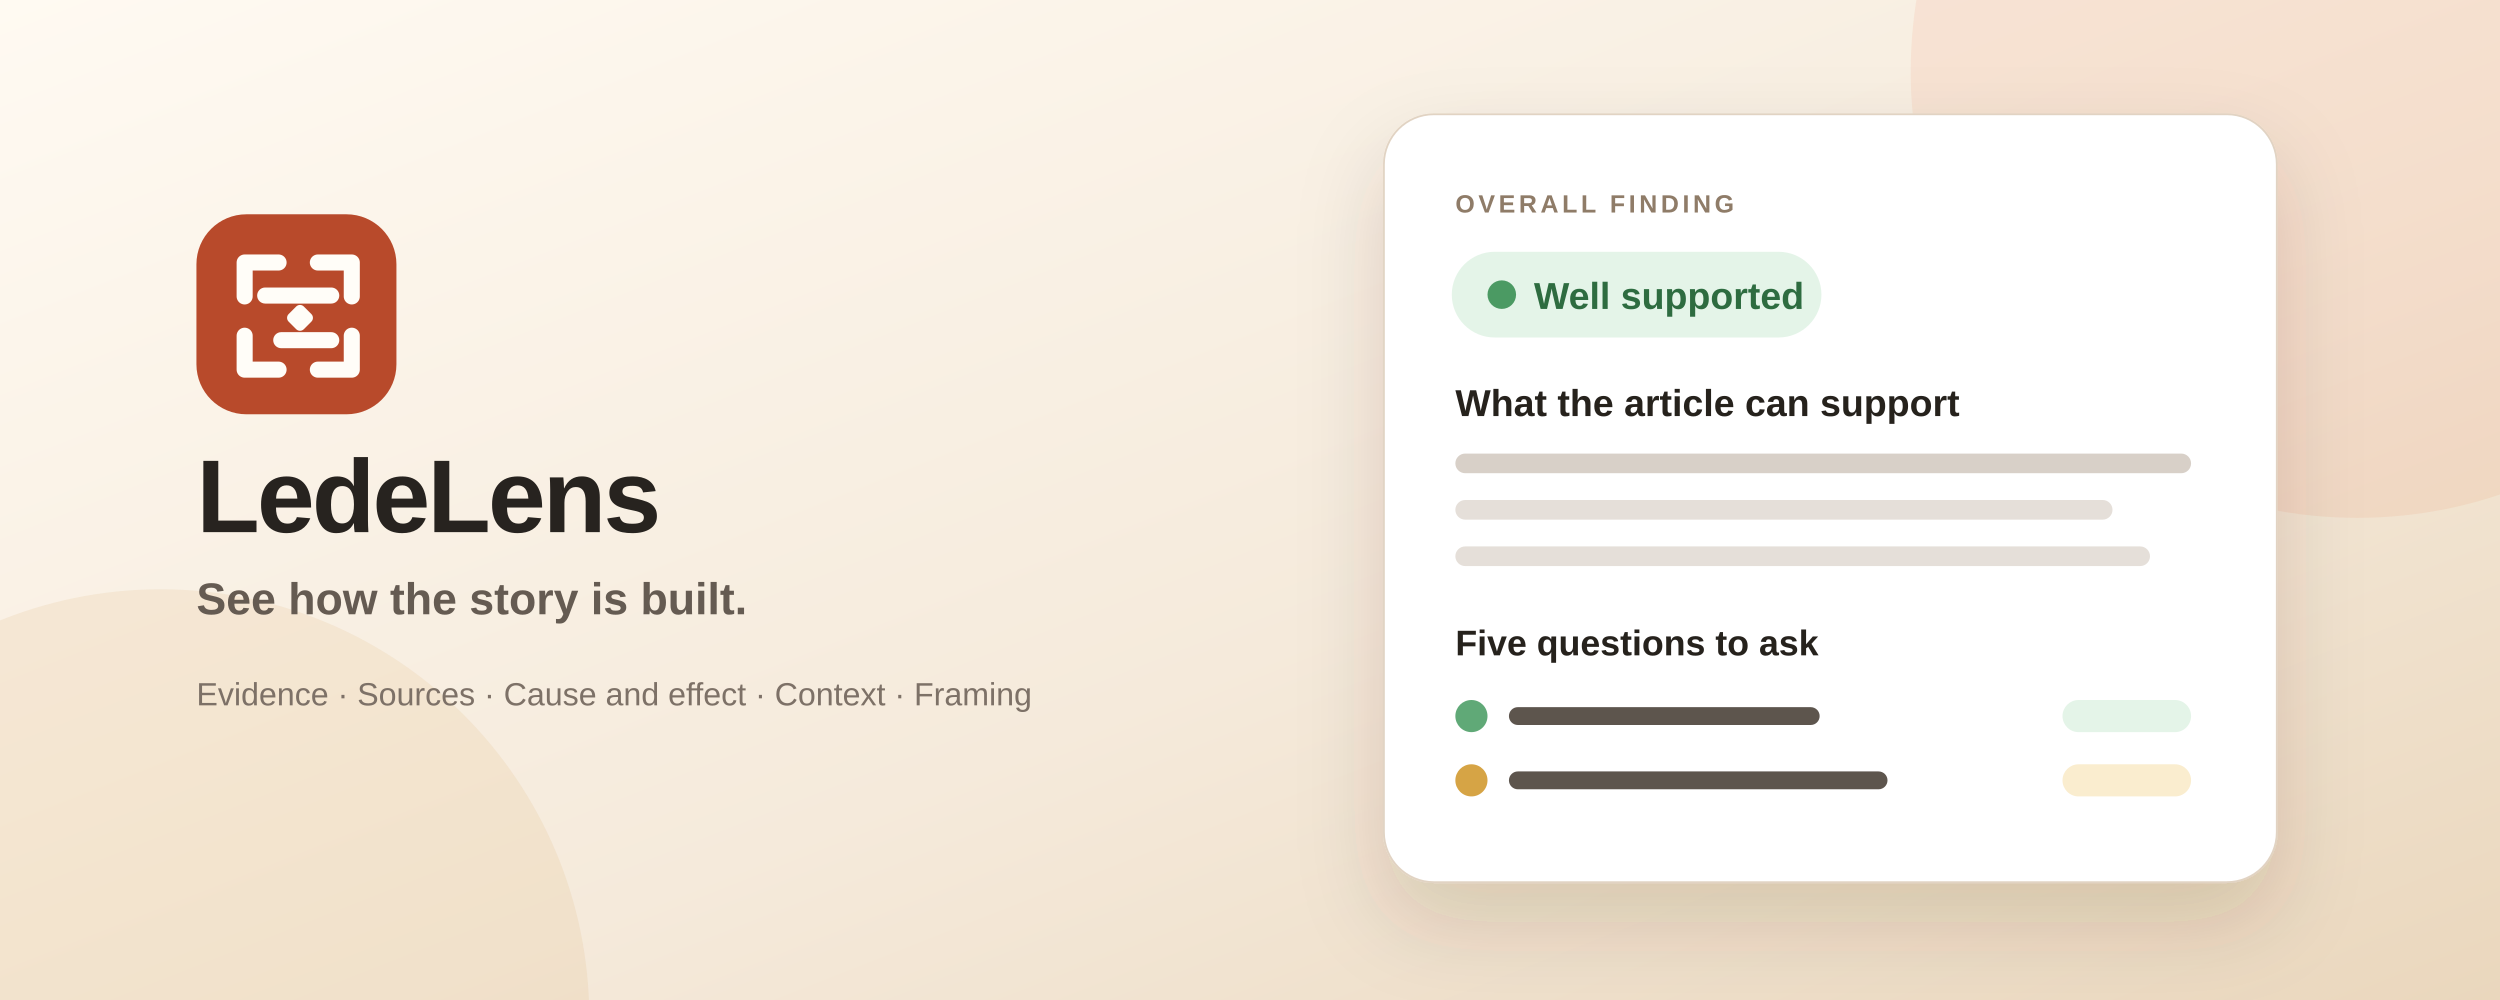
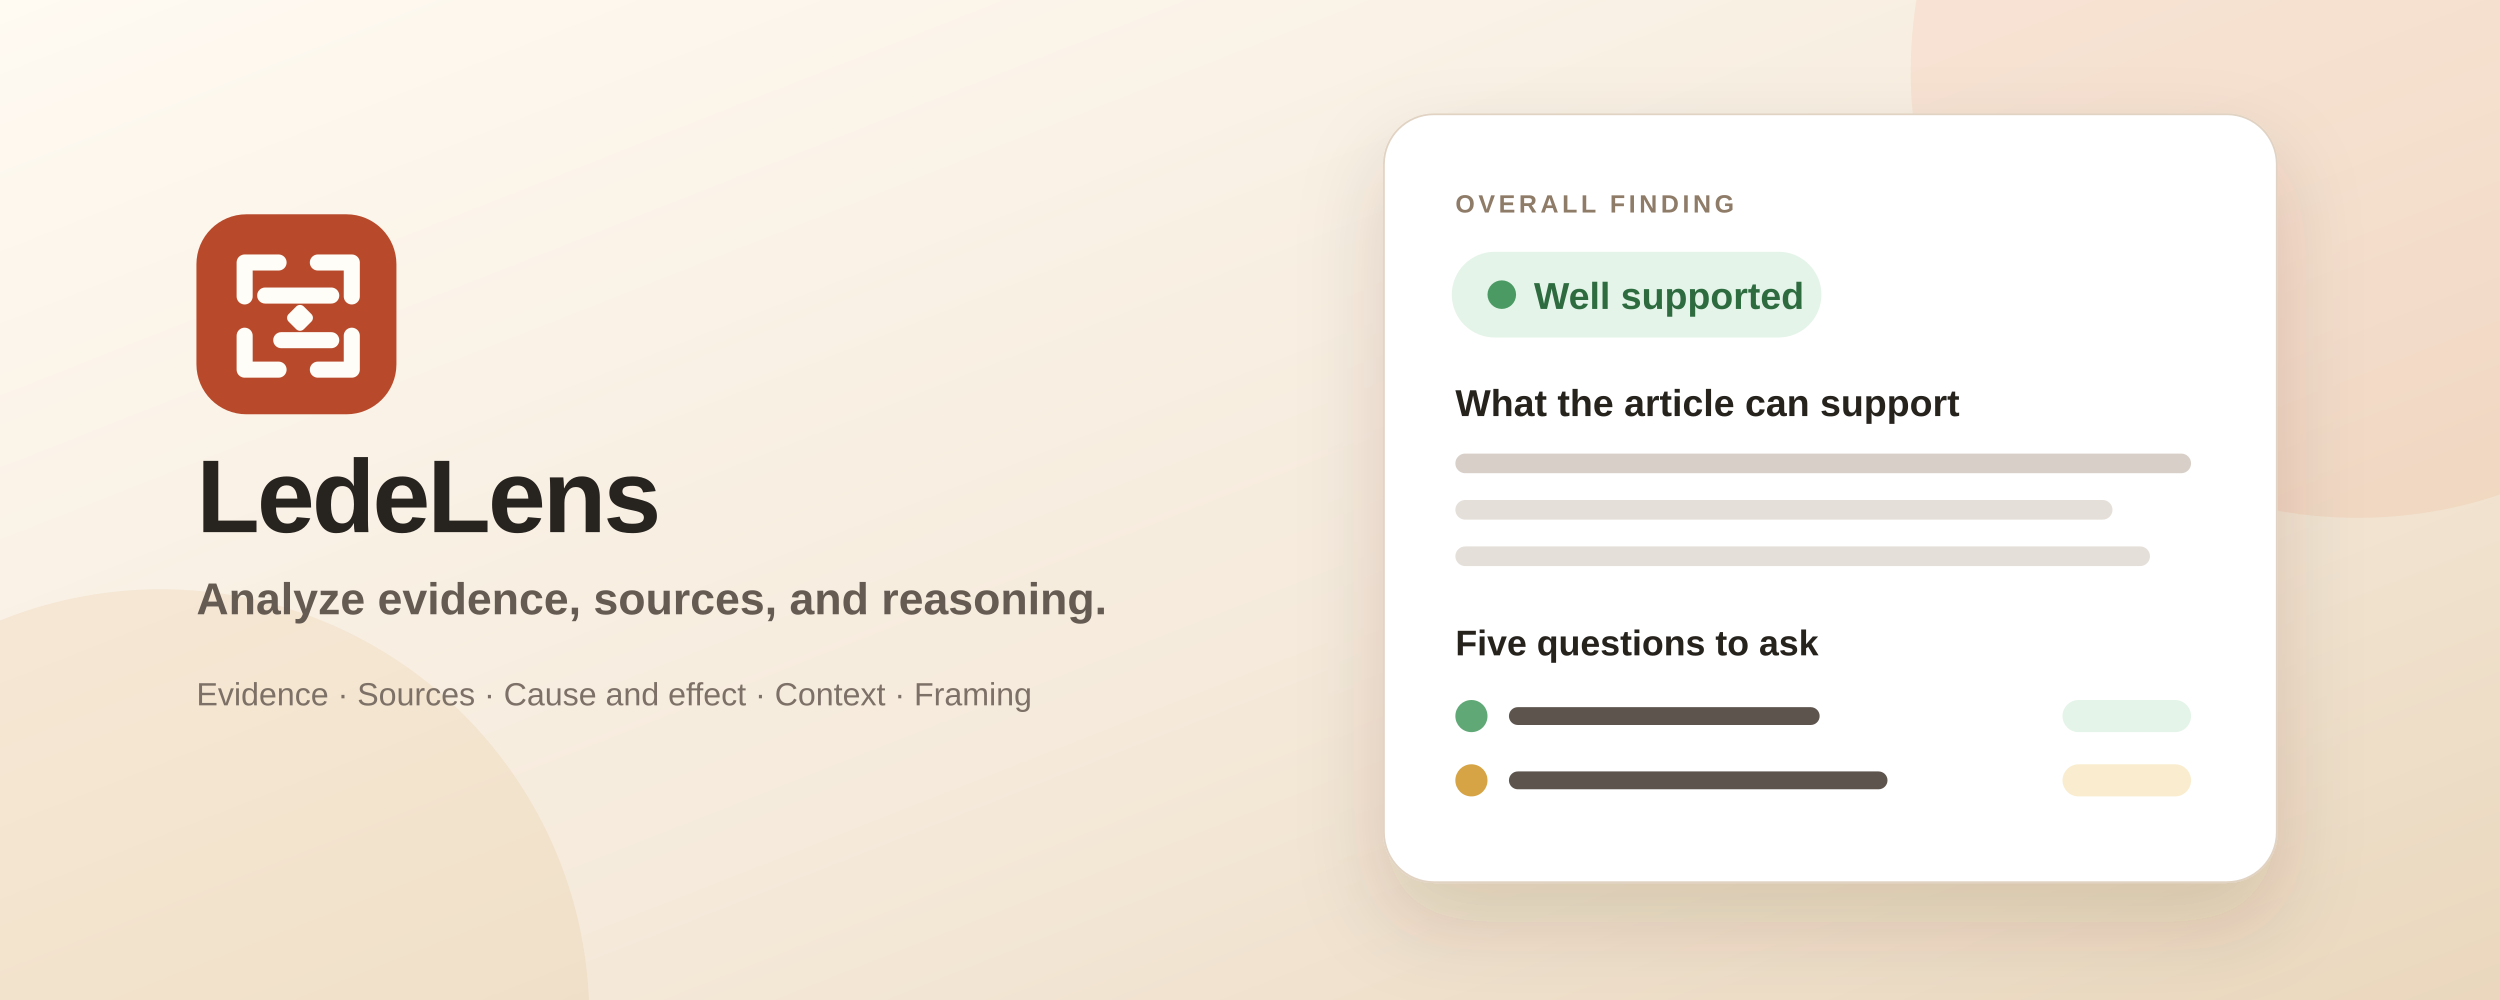
<svg xmlns="http://www.w3.org/2000/svg" width="1400" height="560" viewBox="0 0 1400 560">
  <defs>
    <linearGradient id="background" x1="0" y1="0" x2="1" y2="1">
      <stop offset="0" stop-color="#fffaf2" />
      <stop offset=".58" stop-color="#f5eadb" />
      <stop offset="1" stop-color="#ead7bd" />
    </linearGradient>
    <filter id="card-shadow" x="-30%" y="-30%" width="160%" height="180%">
      <feDropShadow dx="0" dy="22" stdDeviation="24" flood-color="#49301f" flood-opacity=".15" />
    </filter>
  </defs>
  <rect width="1400" height="560" fill="url(#background)" />
  <circle cx="1320" cy="40" r="250" fill="#e76735" opacity=".09" />
  <circle cx="90" cy="570" r="240" fill="#c98b36" opacity=".10" />
  <g transform="translate(110 120)">
    <rect width="112" height="112" rx="28" fill="#b84a2b" />
    <path d="M27 46V27h19M68 27h19v19M87 68v19H68M46 87H27V68" fill="none" stroke="#fffdf8" stroke-width="9" stroke-linecap="round" stroke-linejoin="round" />
    <rect x="34" y="41" width="46" height="9" rx="4.5" fill="#fffdf8" />
    <rect x="43" y="66" width="37" height="9" rx="4.5" fill="#fffdf8" />
    <rect x="52" y="52" width="12" height="12" rx="3" transform="rotate(45 58 58)" fill="#fffdf8" />
    <text x="0" y="178" fill="#27231f" font-family="Arial, Helvetica, sans-serif" font-size="58" font-weight="800" letter-spacing="-1.5">LedeLens</text>
-     <text x="0" y="224" fill="#655b52" font-family="Arial, Helvetica, sans-serif" font-size="25" font-weight="600">See how the story is built.</text>
+     <text x="0" y="224" fill="#655b52" font-family="Arial, Helvetica, sans-serif" font-size="25" font-weight="600">Analyze evidence, sources, and reasoning.</text>
    <text x="0" y="275" fill="#7d7167" font-family="Arial, Helvetica, sans-serif" font-size="18">Evidence · Sources · Cause and effect · Context · Framing</text>
  </g>
  <g transform="translate(775 64)" filter="url(#card-shadow)">
    <rect width="500" height="430" rx="28" fill="#fff" stroke="#e1d3c3" />
    <text x="40" y="55" fill="#8f7b68" font-family="Arial, Helvetica, sans-serif" font-size="14" font-weight="800" letter-spacing="2">OVERALL FINDING</text>
    <rect x="38" y="77" width="207" height="48" rx="24" fill="#e4f4e8" />
    <circle cx="66" cy="101" r="8" fill="#4c9a64" />
    <text x="84" y="109" fill="#2d6c41" font-family="Arial, Helvetica, sans-serif" font-size="21" font-weight="800">Well supported</text>
    <text x="40" y="169" fill="#27231f" font-family="Arial, Helvetica, sans-serif" font-size="21" font-weight="800">What the article can support</text>
    <rect x="40" y="190" width="412" height="11" rx="5.5" fill="#d8d0c8" />
    <rect x="40" y="216" width="368" height="11" rx="5.5" fill="#e5dfd9" />
    <rect x="40" y="242" width="389" height="11" rx="5.5" fill="#e5dfd9" />
    <text x="40" y="303" fill="#27231f" font-family="Arial, Helvetica, sans-serif" font-size="20" font-weight="800">Five questions to ask</text>
    <g transform="translate(40 328)">
      <circle cx="9" cy="9" r="9" fill="#60a977" />
      <rect x="30" y="4" width="174" height="10" rx="5" fill="#5d554e" />
      <rect x="340" width="72" height="18" rx="9" fill="#e4f4e8" />
      <circle cx="9" cy="45" r="9" fill="#d6a445" />
      <rect x="30" y="40" width="212" height="10" rx="5" fill="#5d554e" />
      <rect x="340" y="36" width="72" height="18" rx="9" fill="#faedcf" />
    </g>
  </g>
</svg>
